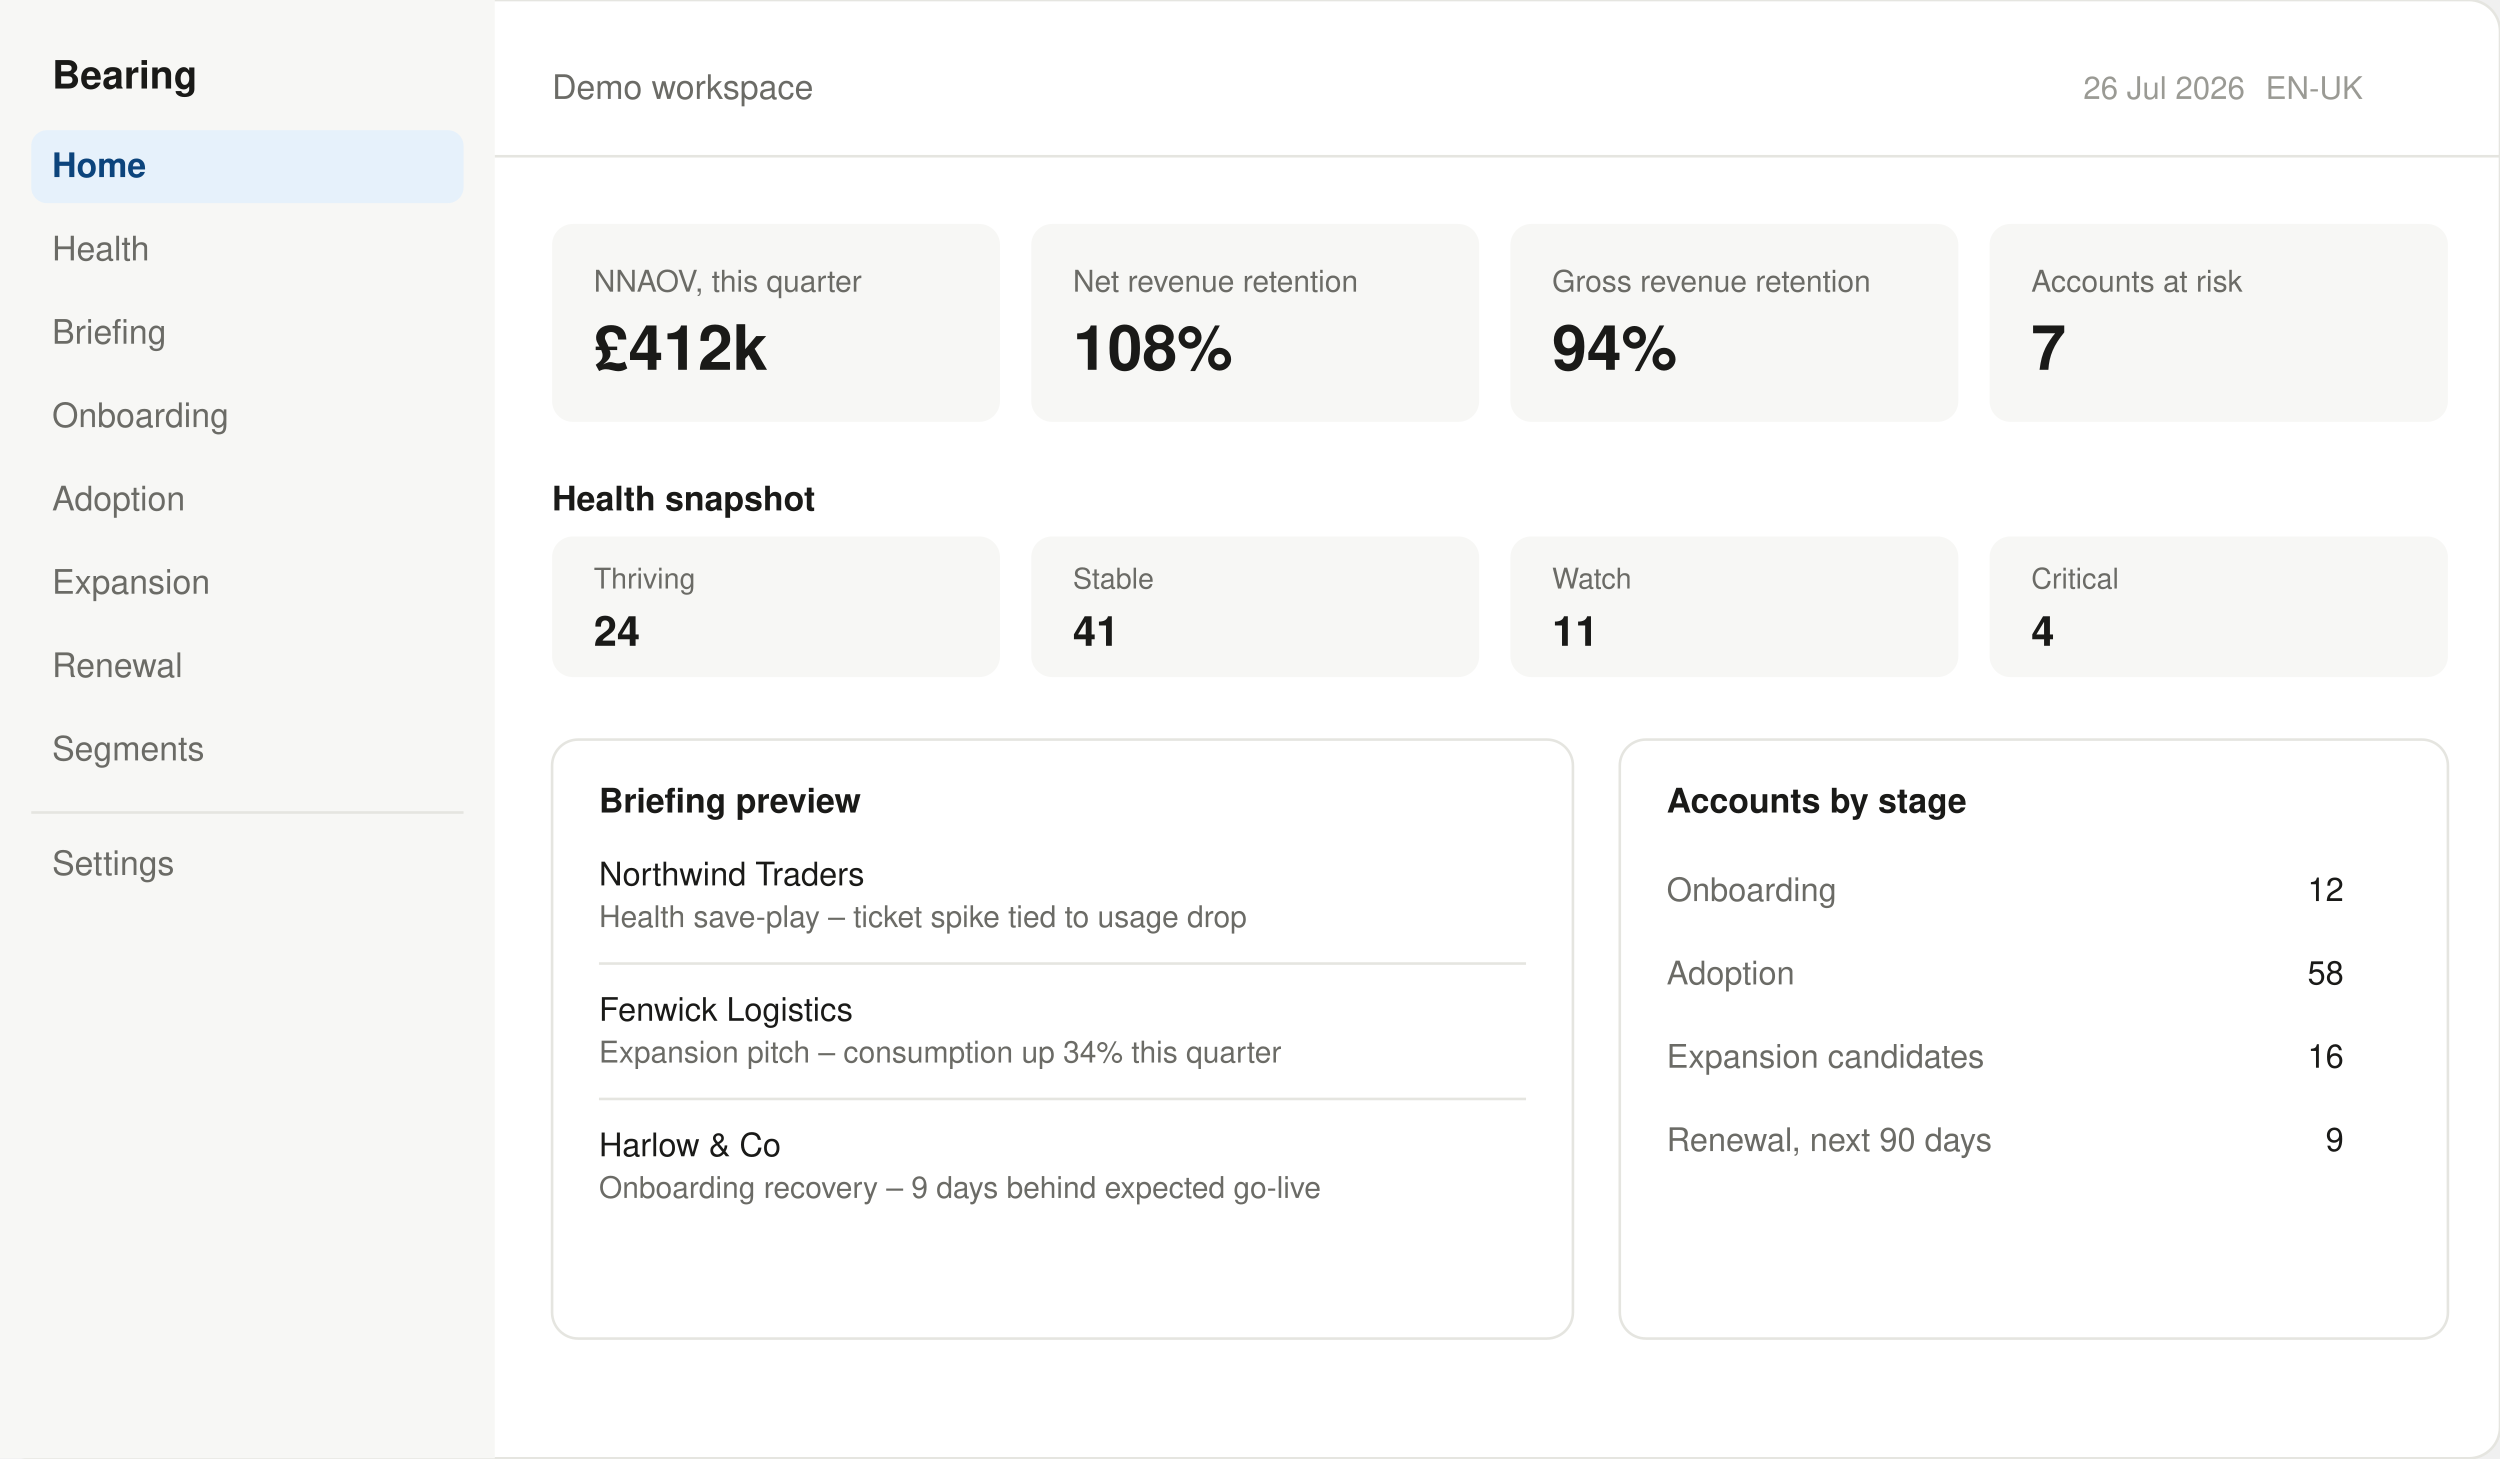
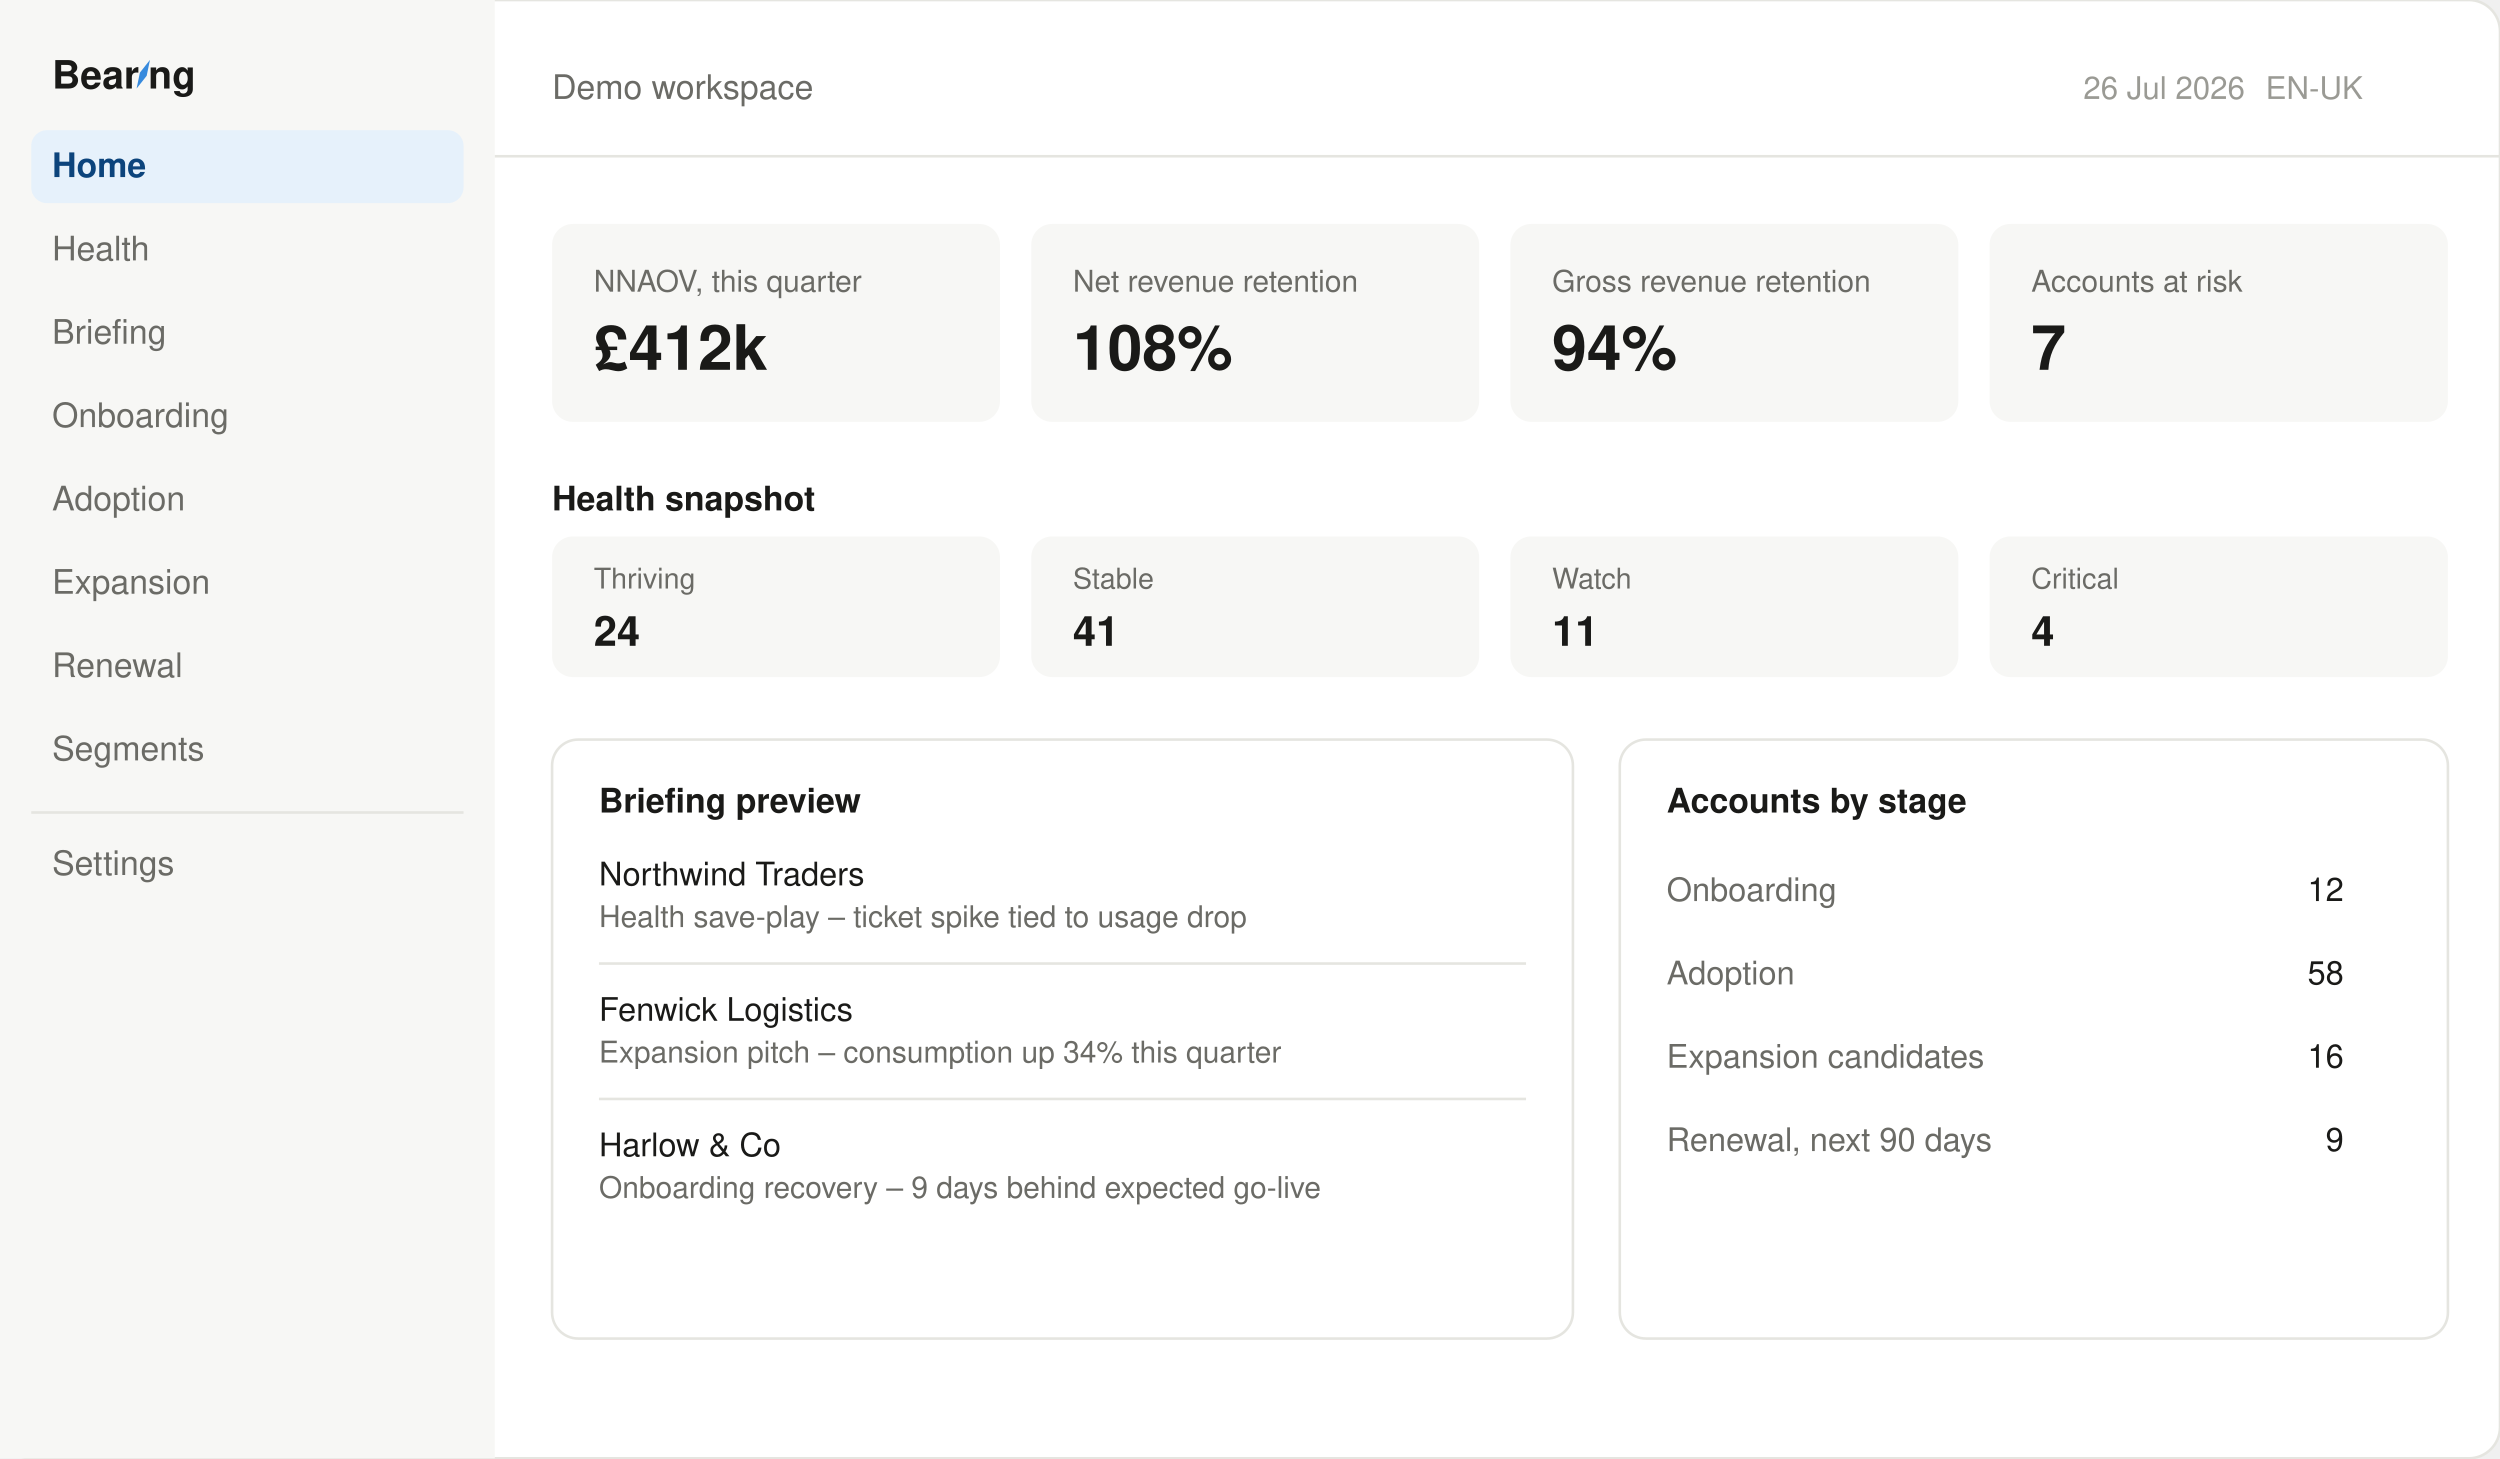
<svg xmlns="http://www.w3.org/2000/svg" viewBox="0 0 960 560" role="img" font-family="Helvetica, Arial, sans-serif">
  <rect x="0" y="0" width="960" height="560" rx="12" fill="#ffffff" stroke="#e5e5e0" />
  <rect x="0" y="0" width="190" height="560" fill="#f7f7f5" />
-   <text x="20" y="34" font-size="15" font-weight="700" fill="#1a1a18">Bearing</text>
+   <text x="20" y="34" font-size="15" font-weight="700" fill="#1a1a18">Bear</text>
+   <g transform="translate(55.02,28.5) rotate(25) scale(0.16)">
+     <polygon points="0,-38 9,0 0,38 -9,0" fill="#378ADD" />
+   </g>
+   <text x="56.91" y="34" font-size="15" font-weight="700" fill="#1a1a18">ng</text>
  <rect x="12" y="50" width="166" height="28" rx="6" fill="#e6f1fb" />
  <text x="20" y="68" font-size="13" font-weight="700" fill="#0c447c">Home</text>
  <text x="20" y="100" font-size="13" fill="#6b6b66">Health</text>
  <text x="20" y="132" font-size="13" fill="#6b6b66">Briefing</text>
  <text x="20" y="164" font-size="13" fill="#6b6b66">Onboarding</text>
  <text x="20" y="196" font-size="13" fill="#6b6b66">Adoption</text>
  <text x="20" y="228" font-size="13" fill="#6b6b66">Expansion</text>
  <text x="20" y="260" font-size="13" fill="#6b6b66">Renewal</text>
  <text x="20" y="292" font-size="13" fill="#6b6b66">Segments</text>
  <line x1="12" y1="312" x2="178" y2="312" stroke="#e5e5e0" />
  <text x="20" y="336" font-size="13" fill="#6b6b66">Settings</text>
  <line x1="190" y1="60" x2="960" y2="60" stroke="#e5e5e0" />
  <text x="212" y="38" font-size="13" fill="#6b6b66">Demo workspace</text>
  <text x="800" y="38" font-size="12" fill="#9a9a94">26 Jul 2026</text>
  <text x="870" y="38" font-size="12" fill="#9a9a94">EN-UK</text>
  <g font-size="24" font-weight="700" fill="#1a1a18">
    <rect x="212" y="86" width="172" height="76" rx="8" fill="#f7f7f5" />
    <text x="228" y="112" font-size="11.5" fill="#6b6b66" font-weight="400">NNAOV, this quarter</text>
    <text x="228" y="142">£412k</text>
    <rect x="396" y="86" width="172" height="76" rx="8" fill="#f7f7f5" />
    <text x="412" y="112" font-size="11.5" fill="#6b6b66" font-weight="400">Net revenue retention</text>
    <text x="412" y="142">108%</text>
    <rect x="580" y="86" width="172" height="76" rx="8" fill="#f7f7f5" />
    <text x="596" y="112" font-size="11.5" fill="#6b6b66" font-weight="400">Gross revenue retention</text>
    <text x="596" y="142">94%</text>
    <rect x="764" y="86" width="176" height="76" rx="8" fill="#f7f7f5" />
    <text x="780" y="112" font-size="11.5" fill="#6b6b66" font-weight="400">Accounts at risk</text>
    <text x="780" y="142">7</text>
  </g>
  <text x="212" y="196" font-size="13" font-weight="700" fill="#1a1a18">Health snapshot</text>
  <g font-size="16" font-weight="700" fill="#1a1a18">
    <rect x="212" y="206" width="172" height="54" rx="8" fill="#f7f7f5" />
    <text x="228" y="226" font-size="11" fill="#6b6b66" font-weight="400">Thriving</text>
    <text x="228" y="248">24</text>
    <rect x="396" y="206" width="172" height="54" rx="8" fill="#f7f7f5" />
    <text x="412" y="226" font-size="11" fill="#6b6b66" font-weight="400">Stable</text>
    <text x="412" y="248">41</text>
    <rect x="580" y="206" width="172" height="54" rx="8" fill="#f7f7f5" />
    <text x="596" y="226" font-size="11" fill="#6b6b66" font-weight="400">Watch</text>
    <text x="596" y="248">11</text>
    <rect x="764" y="206" width="176" height="54" rx="8" fill="#f7f7f5" />
    <text x="780" y="226" font-size="11" fill="#6b6b66" font-weight="400">Critical</text>
    <text x="780" y="248">4</text>
  </g>
  <rect x="212" y="284" width="392" height="230" rx="10" fill="#ffffff" stroke="#e5e5e0" />
  <text x="230" y="312" font-size="13" font-weight="700" fill="#1a1a18">Briefing preview</text>
  <text x="230" y="340" font-size="12.5" fill="#1a1a18">Northwind Traders</text>
  <text x="230" y="356" font-size="11.5" fill="#6b6b66">Health save-play – ticket spike tied to usage drop</text>
  <line x1="230" y1="370" x2="586" y2="370" stroke="#e5e5e0" />
  <text x="230" y="392" font-size="12.5" fill="#1a1a18">Fenwick Logistics</text>
  <text x="230" y="408" font-size="11.5" fill="#6b6b66">Expansion pitch – consumption up 34% this quarter</text>
  <line x1="230" y1="422" x2="586" y2="422" stroke="#e5e5e0" />
  <text x="230" y="444" font-size="12.5" fill="#1a1a18">Harlow &amp; Co</text>
  <text x="230" y="460" font-size="11.5" fill="#6b6b66">Onboarding recovery – 9 days behind expected go-live</text>
  <rect x="622" y="284" width="318" height="230" rx="10" fill="#ffffff" stroke="#e5e5e0" />
  <text x="640" y="312" font-size="13" font-weight="700" fill="#1a1a18">Accounts by stage</text>
  <text x="640" y="346" font-size="12.5" fill="#6b6b66">Onboarding</text>
  <text x="900" y="346" font-size="12.5" fill="#1a1a18" text-anchor="end">12</text>
  <text x="640" y="378" font-size="12.5" fill="#6b6b66">Adoption</text>
  <text x="900" y="378" font-size="12.5" fill="#1a1a18" text-anchor="end">58</text>
  <text x="640" y="410" font-size="12.5" fill="#6b6b66">Expansion candidates</text>
  <text x="900" y="410" font-size="12.5" fill="#1a1a18" text-anchor="end">16</text>
  <text x="640" y="442" font-size="12.5" fill="#6b6b66">Renewal, next 90 days</text>
  <text x="900" y="442" font-size="12.5" fill="#1a1a18" text-anchor="end">9</text>
</svg>
